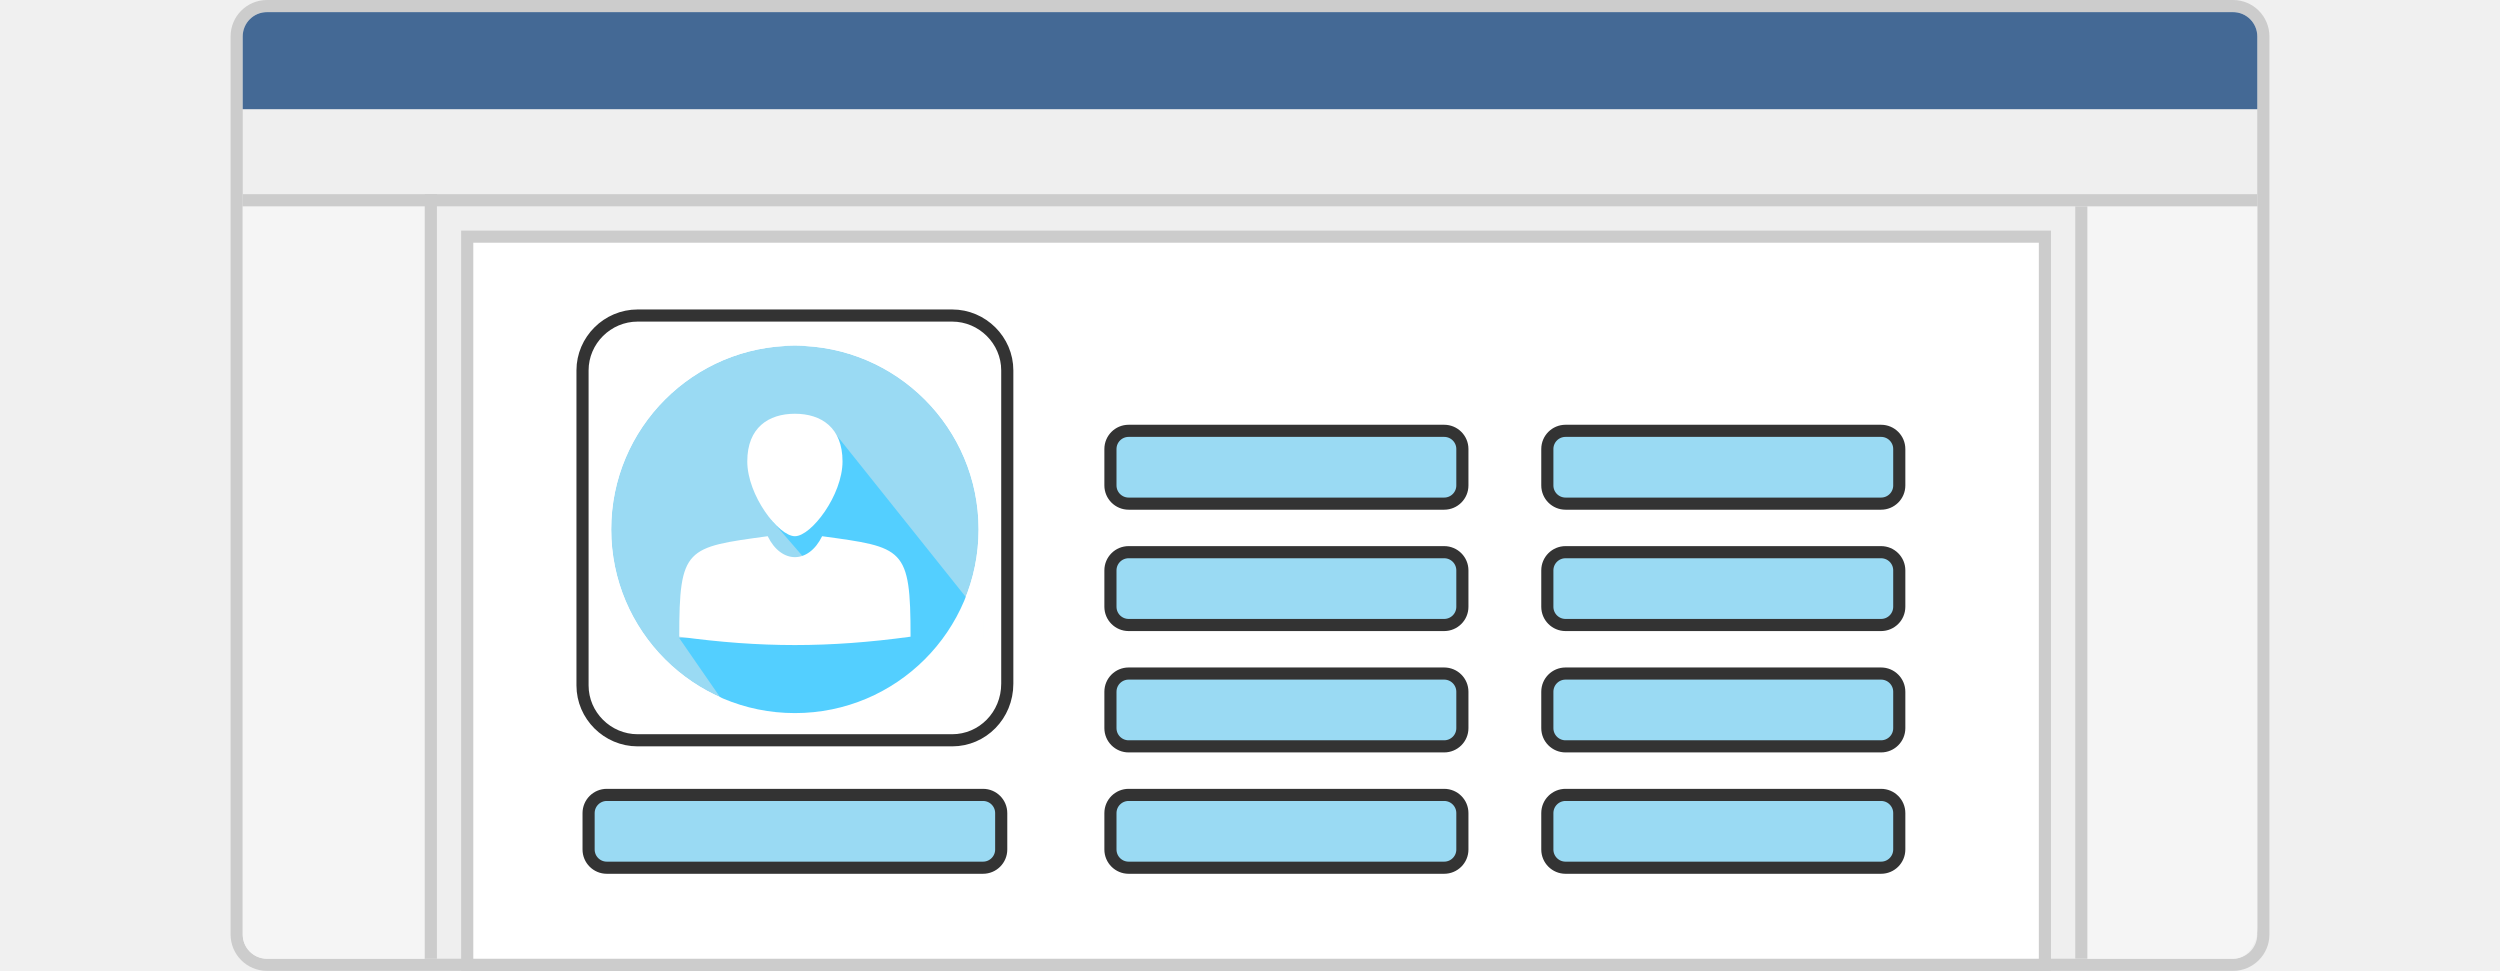
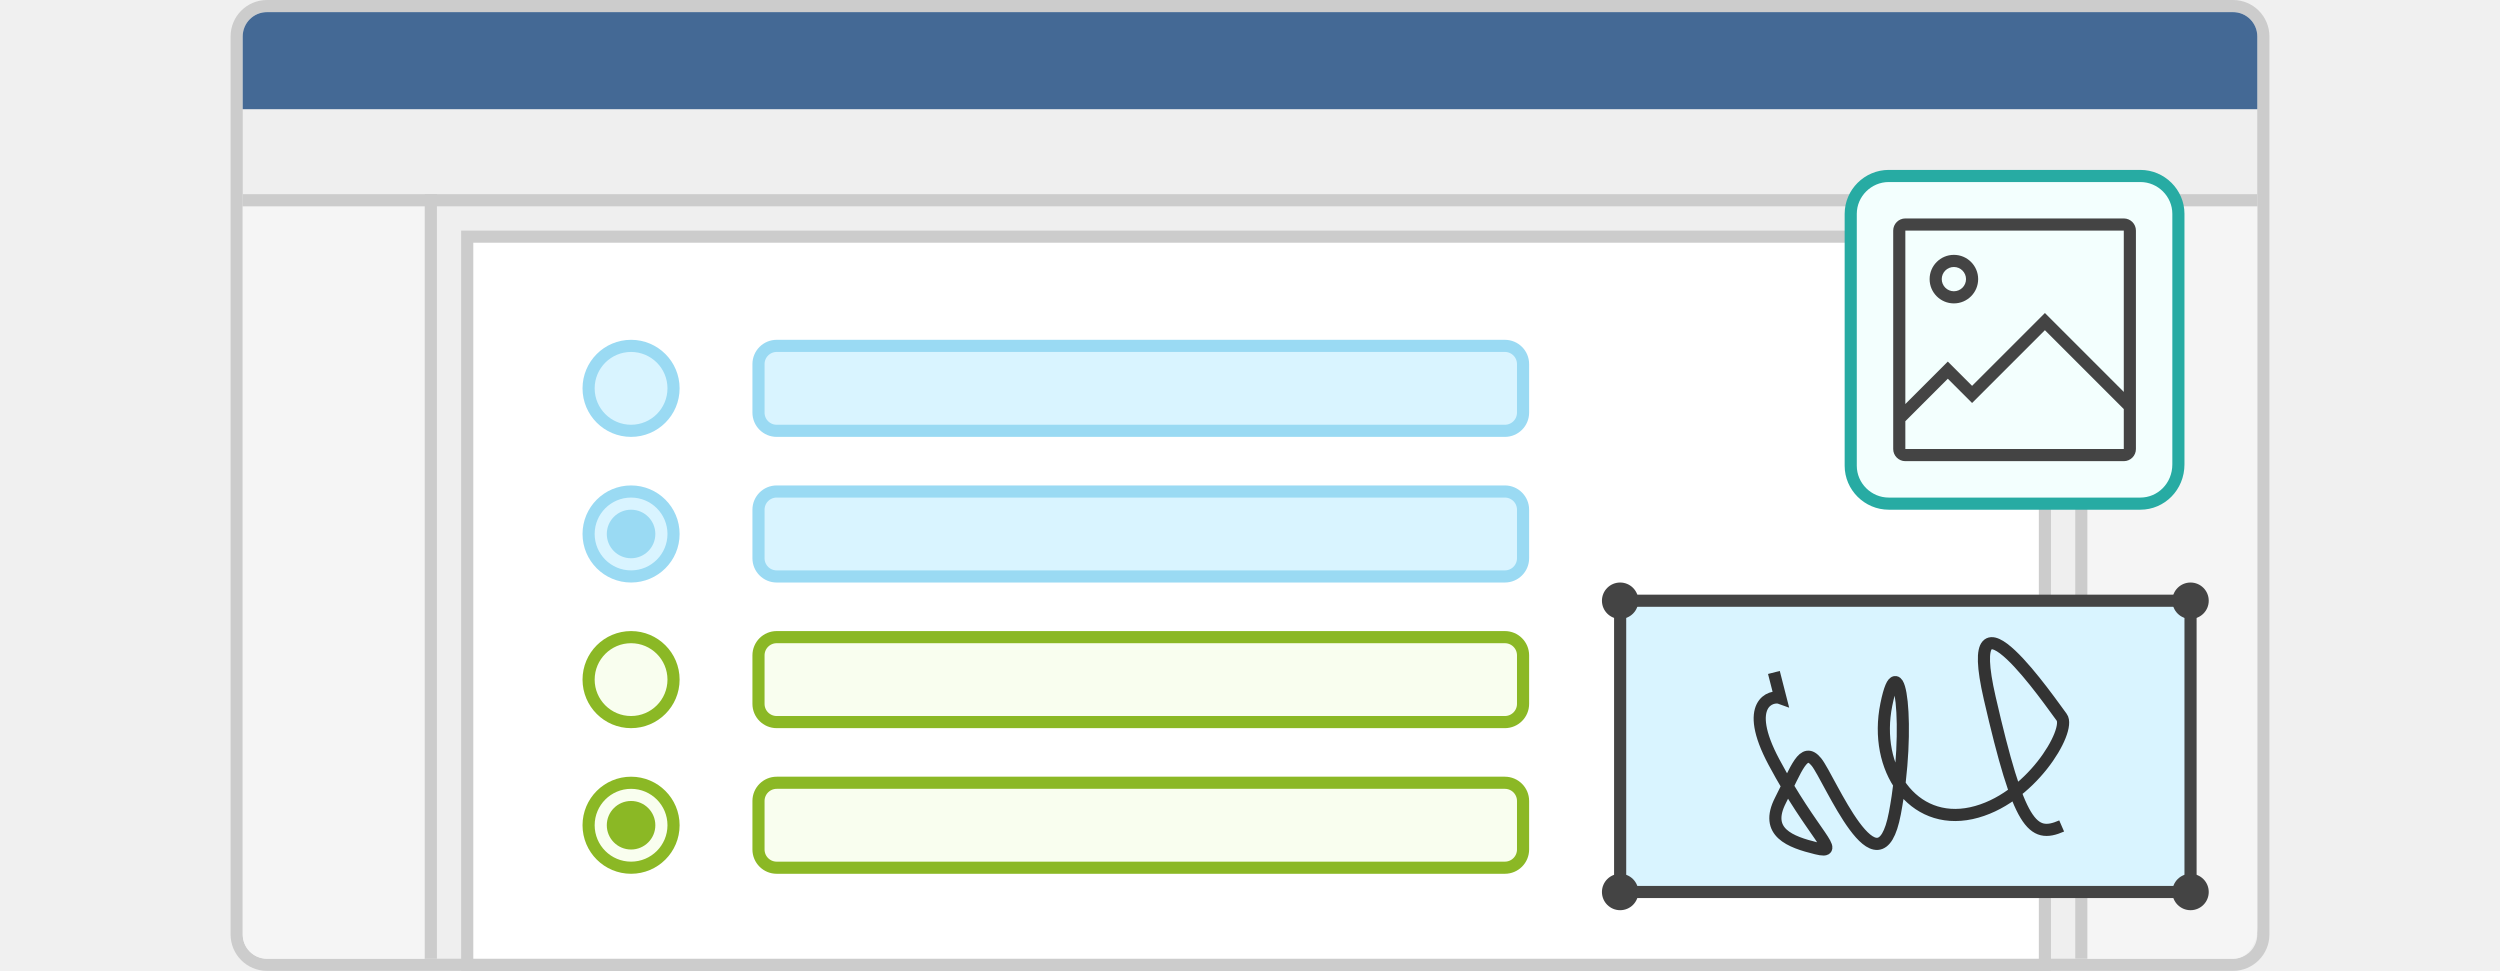
<svg xmlns="http://www.w3.org/2000/svg" width="206" height="80" viewBox="0 0 206 80" fill="none">
  <path d="M19.5 3C19.5 1.619 20.619 0.5 22 0.5H184C185.381 0.5 186.5 1.619 186.5 3V77C186.5 78.381 185.381 79.5 184 79.5H22C20.619 79.5 19.5 78.381 19.5 77V3Z" fill="#EFEFEF" stroke="#CCCCCC" />
  <path d="M39 19.5H38.5V20V79V79.5H39H168H168.5V79V20V19.5H168H39Z" fill="white" stroke="#CCCCCC" />
  <path d="M20 17H35V79H22C20.895 79 20 78.105 20 77V17Z" fill="#F5F5F5" />
  <path d="M186 17H171V79H184.015C185.111 79 186 77.873 186 76.483V17Z" fill="#F5F5F5" />
  <path d="M20 3C20 1.895 20.895 1 22 1H184C185.105 1 186 1.895 186 3V9H20V3Z" fill="#446995" />
  <path fill-rule="evenodd" clip-rule="evenodd" d="M186 17H20V16H186V17Z" fill="#CCCCCC" />
  <path fill-rule="evenodd" clip-rule="evenodd" d="M36 16V79H35V16H36Z" fill="#CCCCCC" />
  <path fill-rule="evenodd" clip-rule="evenodd" d="M172 17V79H171V17H172Z" fill="#CCCCCC" />
-   <path d="M78.46 61H52.54C50.05 61 48 58.958 48 56.479V30.521C48 28.042 50.05 26 52.54 26H78.46C80.95 26 83 28.042 83 30.521V56.333C83 58.958 80.95 61 78.46 61Z" stroke="#333333" stroke-miterlimit="10" stroke-linecap="round" stroke-linejoin="round" />
-   <rect x="48.5" y="65.5" width="34" height="6" rx="1.5" fill="#9ADAF3" stroke="#333333" />
-   <rect x="91.5" y="35.5" width="29" height="6" rx="1.5" fill="#9ADAF3" stroke="#333333" />
-   <rect x="127.5" y="35.5" width="29" height="6" rx="1.5" fill="#9ADAF3" stroke="#333333" />
-   <rect x="127.5" y="45.5" width="29" height="6" rx="1.5" fill="#9ADAF3" stroke="#333333" />
-   <rect x="91.5" y="45.5" width="29" height="6" rx="1.5" fill="#9ADAF3" stroke="#333333" />
-   <rect x="91.5" y="55.5" width="29" height="6" rx="1.5" fill="#9ADAF3" stroke="#333333" />
-   <rect x="127.5" y="55.5" width="29" height="6" rx="1.5" fill="#9ADAF3" stroke="#333333" />
-   <rect x="127.5" y="65.5" width="29" height="6" rx="1.5" fill="#9ADAF3" stroke="#333333" />
-   <rect x="91.5" y="65.5" width="29" height="6" rx="1.5" fill="#9ADAF3" stroke="#333333" />
-   <g clip-path="url(#clip0_5_150)">
-     <rect width="31" height="30.5" transform="translate(50 28.5)" fill="white" />
-     <circle cx="65.5" cy="43.623" r="15.136" fill="#9ADAF3" />
-     <path d="M63.566 42.858L68.864 35.775L81.789 51.958L75.503 56.656L63.566 42.858Z" fill="#53CFFF" />
-     <path d="M69.424 38.017C69.424 40.803 66.845 44.184 65.5 44.184C64.154 44.184 61.576 40.82 61.576 38.017C61.576 35.23 63.333 34.093 65.5 34.093C67.667 34.093 69.424 35.23 69.424 38.017Z" fill="white" />
-     <path d="M55.969 52.578L71.667 52.032L76.712 57.078L61.015 59.881L55.969 52.578Z" fill="#53CFFF" />
-     <path d="M63.258 44.184C64.379 46.484 66.621 46.484 67.743 44.184C74.47 45.104 75.03 45.104 75.03 52.463C68.303 53.383 62.697 53.383 55.97 52.463C55.97 45.104 56.53 45.104 63.258 44.184Z" fill="white" />
-     <path fill-rule="evenodd" clip-rule="evenodd" d="M84 25.123H47V61.002H84V25.123ZM65.5 58.759C73.86 58.759 80.636 51.983 80.636 43.623C80.636 35.263 73.86 28.487 65.5 28.487C57.14 28.487 50.364 35.263 50.364 43.623C50.364 51.983 57.14 58.759 65.5 58.759Z" fill="white" />
-   </g>
-   <defs>
-     <clipPath id="clip0_5_150">
-       <rect width="31" height="30.5" fill="white" transform="translate(50 28.5)" />
-     </clipPath>
-   </defs>
+   <path d="M176.368 41.5H155.632C153.914 41.5 152.5 40.089 152.5 38.383V17.617C152.5 15.911 153.914 14.5 155.632 14.5H176.368C178.086 14.5 179.5 15.911 179.5 17.617V38.267C179.5 40.099 178.075 41.5 176.368 41.5Z" fill="#F3FFFE" stroke="#27ABA3" stroke-miterlimit="10" stroke-linecap="round" stroke-linejoin="round" />
+   <path fill-rule="evenodd" clip-rule="evenodd" d="M163 23C163 24.105 162.105 25 161 25C159.895 25 159 24.105 159 23C159 21.895 159.895 21 161 21C162.105 21 163 21.895 163 23ZM162 23C162 23.552 161.552 24 161 24C160.448 24 160 23.552 160 23C160 22.448 160.448 22 161 22C161.552 22 162 22.448 162 23Z" fill="#444444" />
+   <path fill-rule="evenodd" clip-rule="evenodd" d="M157 18C156.448 18 156 18.448 156 19V37C156 37.552 156.448 38 157 38H175C175.552 38 176 37.552 176 37V19C176 18.448 175.552 18 175 18H157ZM175 19H157V33.293L160.5 29.793L162.5 31.793L168.5 25.793L175 32.293V19ZM157 37V34.707L160.5 31.207L162.5 33.207L168.5 27.207L175 33.707V37H157Z" fill="#444444" />
+   <rect x="48.5" y="28.5" width="7" height="7" rx="3.5" fill="#D9F4FF" stroke="#9ADAF3" />
+   <rect x="48.5" y="40.5" width="7" height="7" rx="3.5" fill="#D9F4FF" stroke="#9ADAF3" />
+   <circle cx="52" cy="44" r="2" fill="#9ADAF3" />
+   <rect x="48.5" y="52.5" width="7" height="7" rx="3.5" fill="#F9FEEF" stroke="#8BB825" />
+   <rect x="48.5" y="64.5" width="7" height="7" rx="3.5" fill="#F9FEEF" stroke="#8BB825" />
+   <circle cx="52" cy="68" r="2" fill="#8BB825" />
+   <rect x="62.5" y="28.5" width="63" height="7" rx="1.5" fill="#D9F4FF" stroke="#9ADAF3" />
+   <rect x="62.5" y="40.5" width="63" height="7" rx="1.5" fill="#D9F4FF" stroke="#9ADAF3" />
+   <rect x="62.5" y="52.5" width="63" height="7" rx="1.5" fill="#F9FEEF" stroke="#8BB825" />
+   <rect x="62.5" y="64.5" width="63" height="7" rx="1.5" fill="#F9FEEF" stroke="#8BB825" />
+   <rect x="133.5" y="49.5" width="47" height="24" fill="#D9F4FF" stroke="#444444" />
+   <circle cx="180.5" cy="49.5" r="1.5" fill="#444444" />
+   <circle cx="133.5" cy="49.5" r="1.5" fill="#444444" />
+   <circle cx="133.5" cy="73.5" r="1.5" fill="#444444" />
+   <circle cx="180.5" cy="73.5" r="1.5" fill="#444444" />
+   <path d="M146.17 55.41L146.709 57.518C145.99 57.255 143.583 57.94 146.17 62.789C149.403 68.851 151.828 70.433 149.672 69.905C147.517 69.378 145.361 68.588 146.709 65.952C148.056 63.316 148.595 61.471 149.672 62.789C150.75 64.107 154.792 74.122 156.139 67.006C157.486 59.89 156.514 52.736 155.436 58.045C154.358 63.354 157.592 68.06 162.442 67.006C167.292 65.952 170.689 60.154 169.881 59.099C169.073 58.045 161.528 46.976 163.953 57.518C166.378 68.06 167.456 69.115 169.881 68.06" stroke="#333333" />
</svg>
